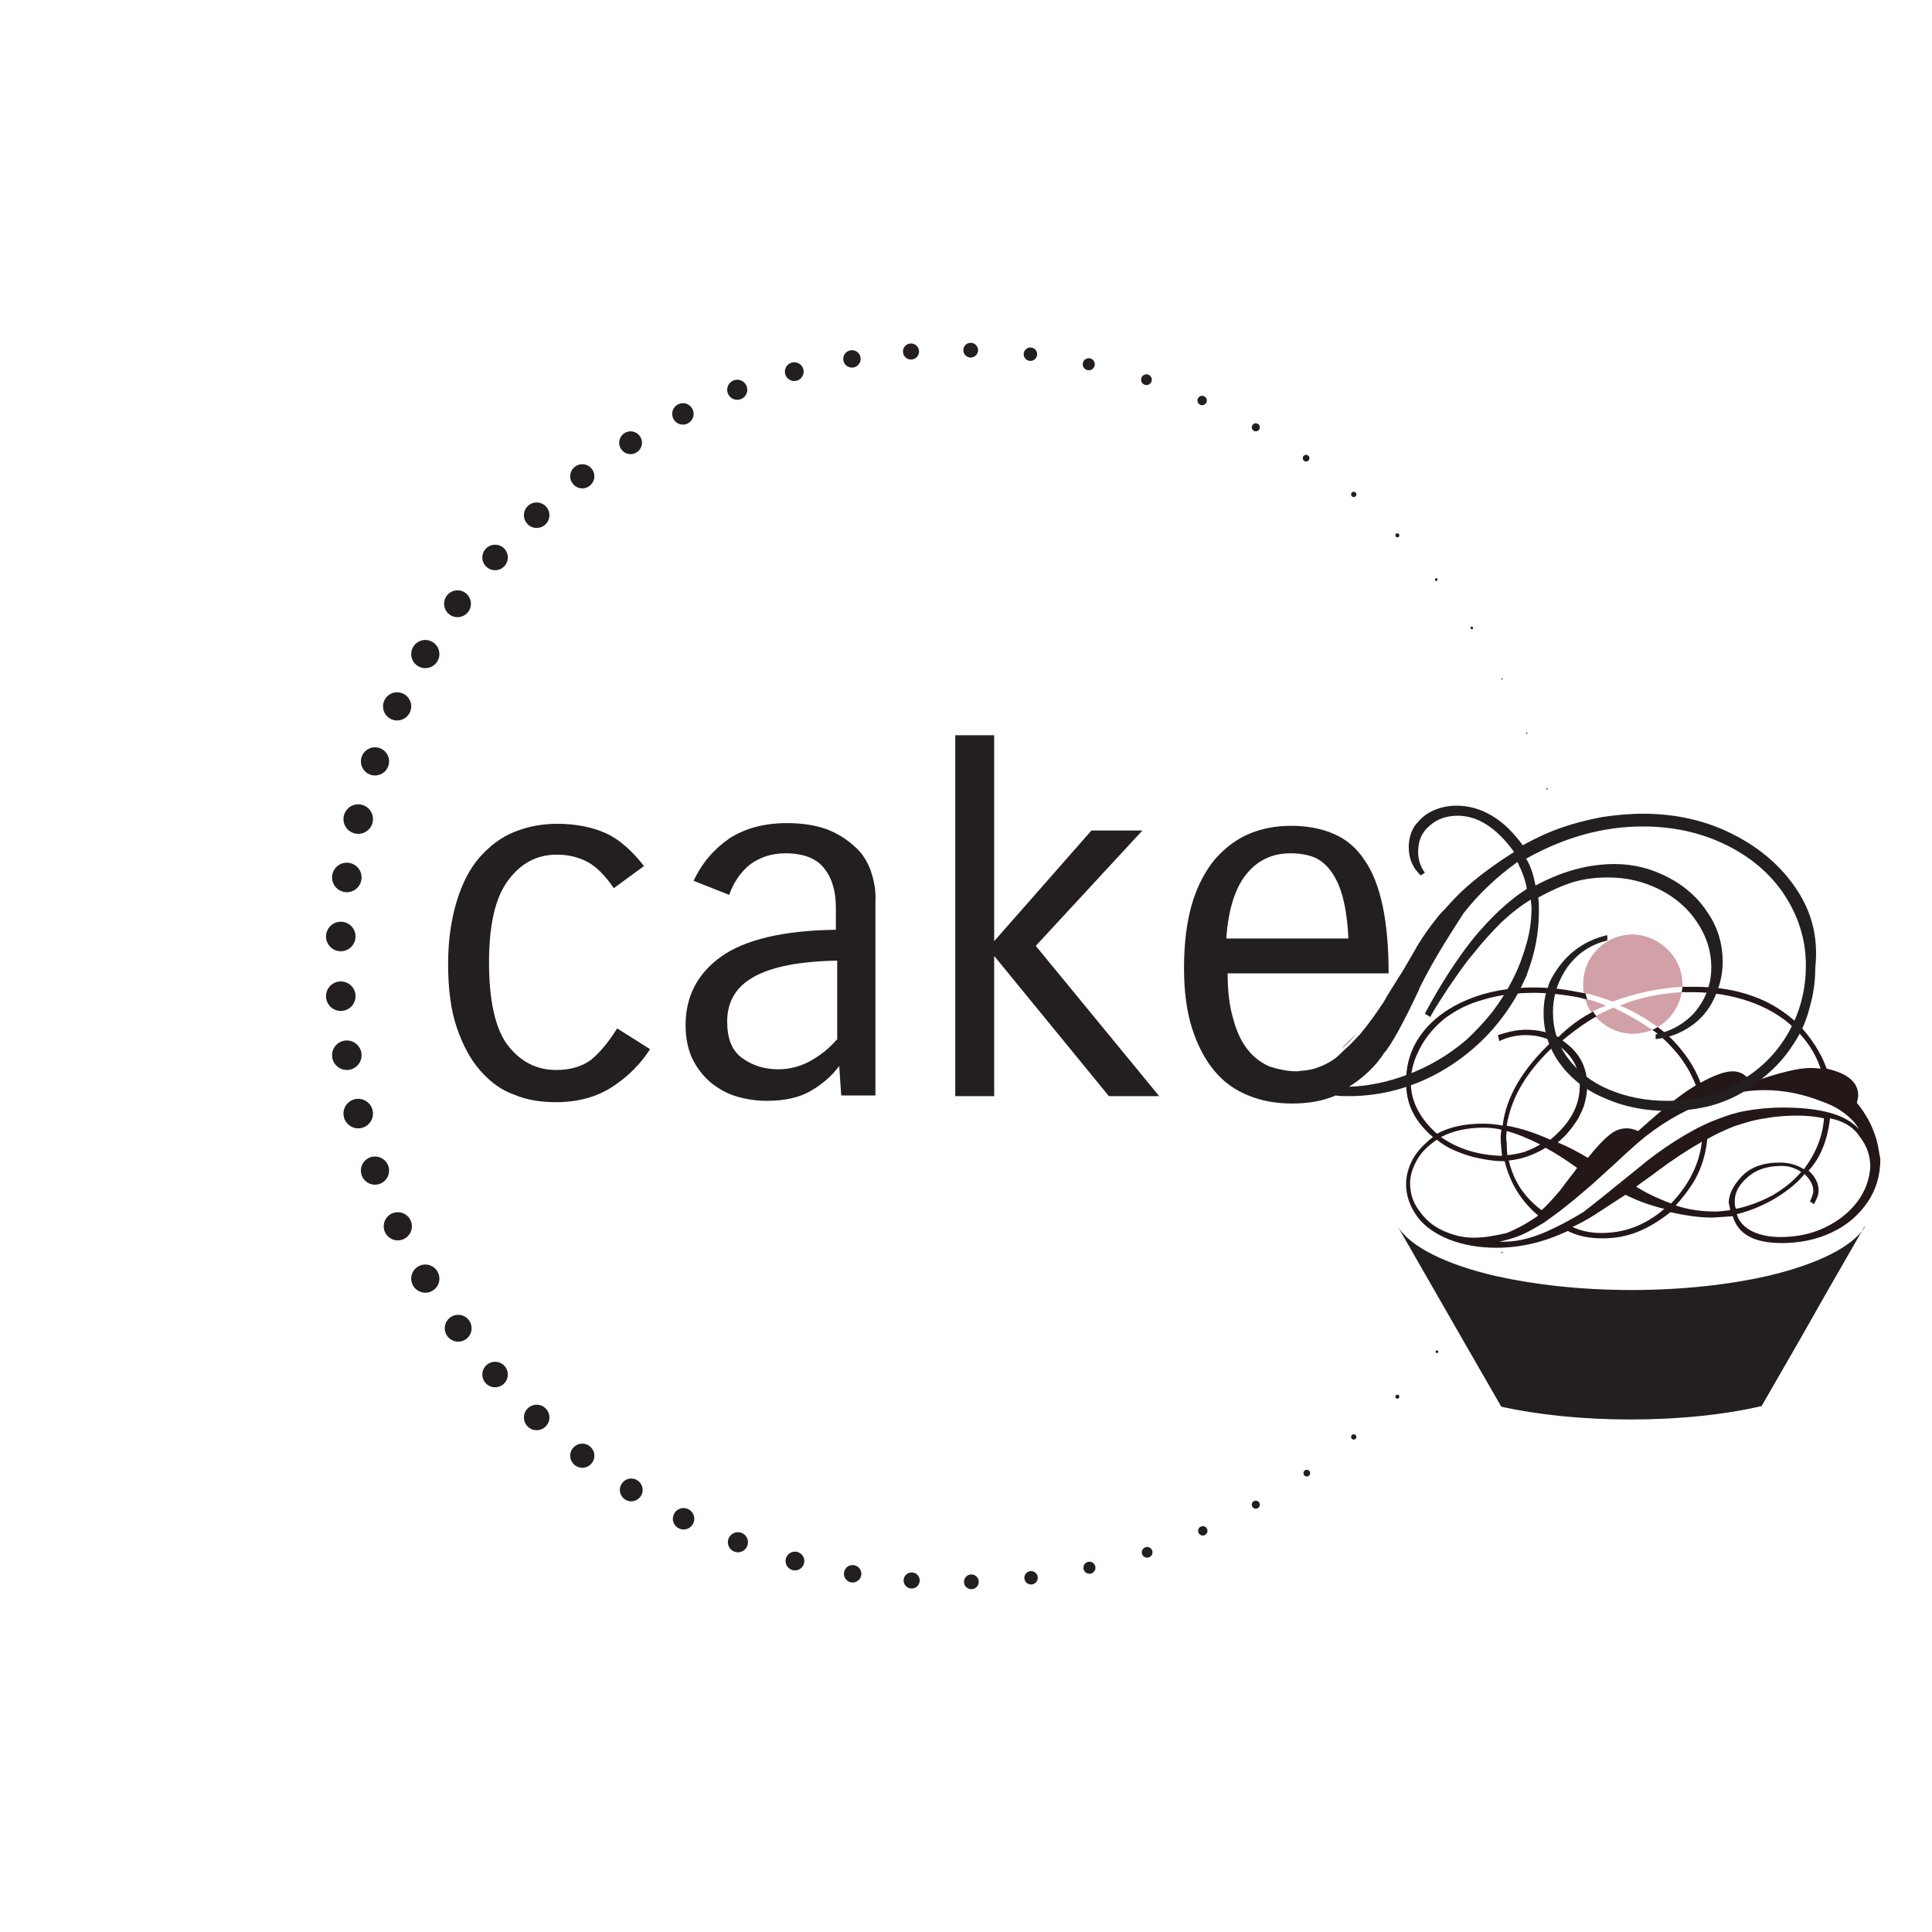
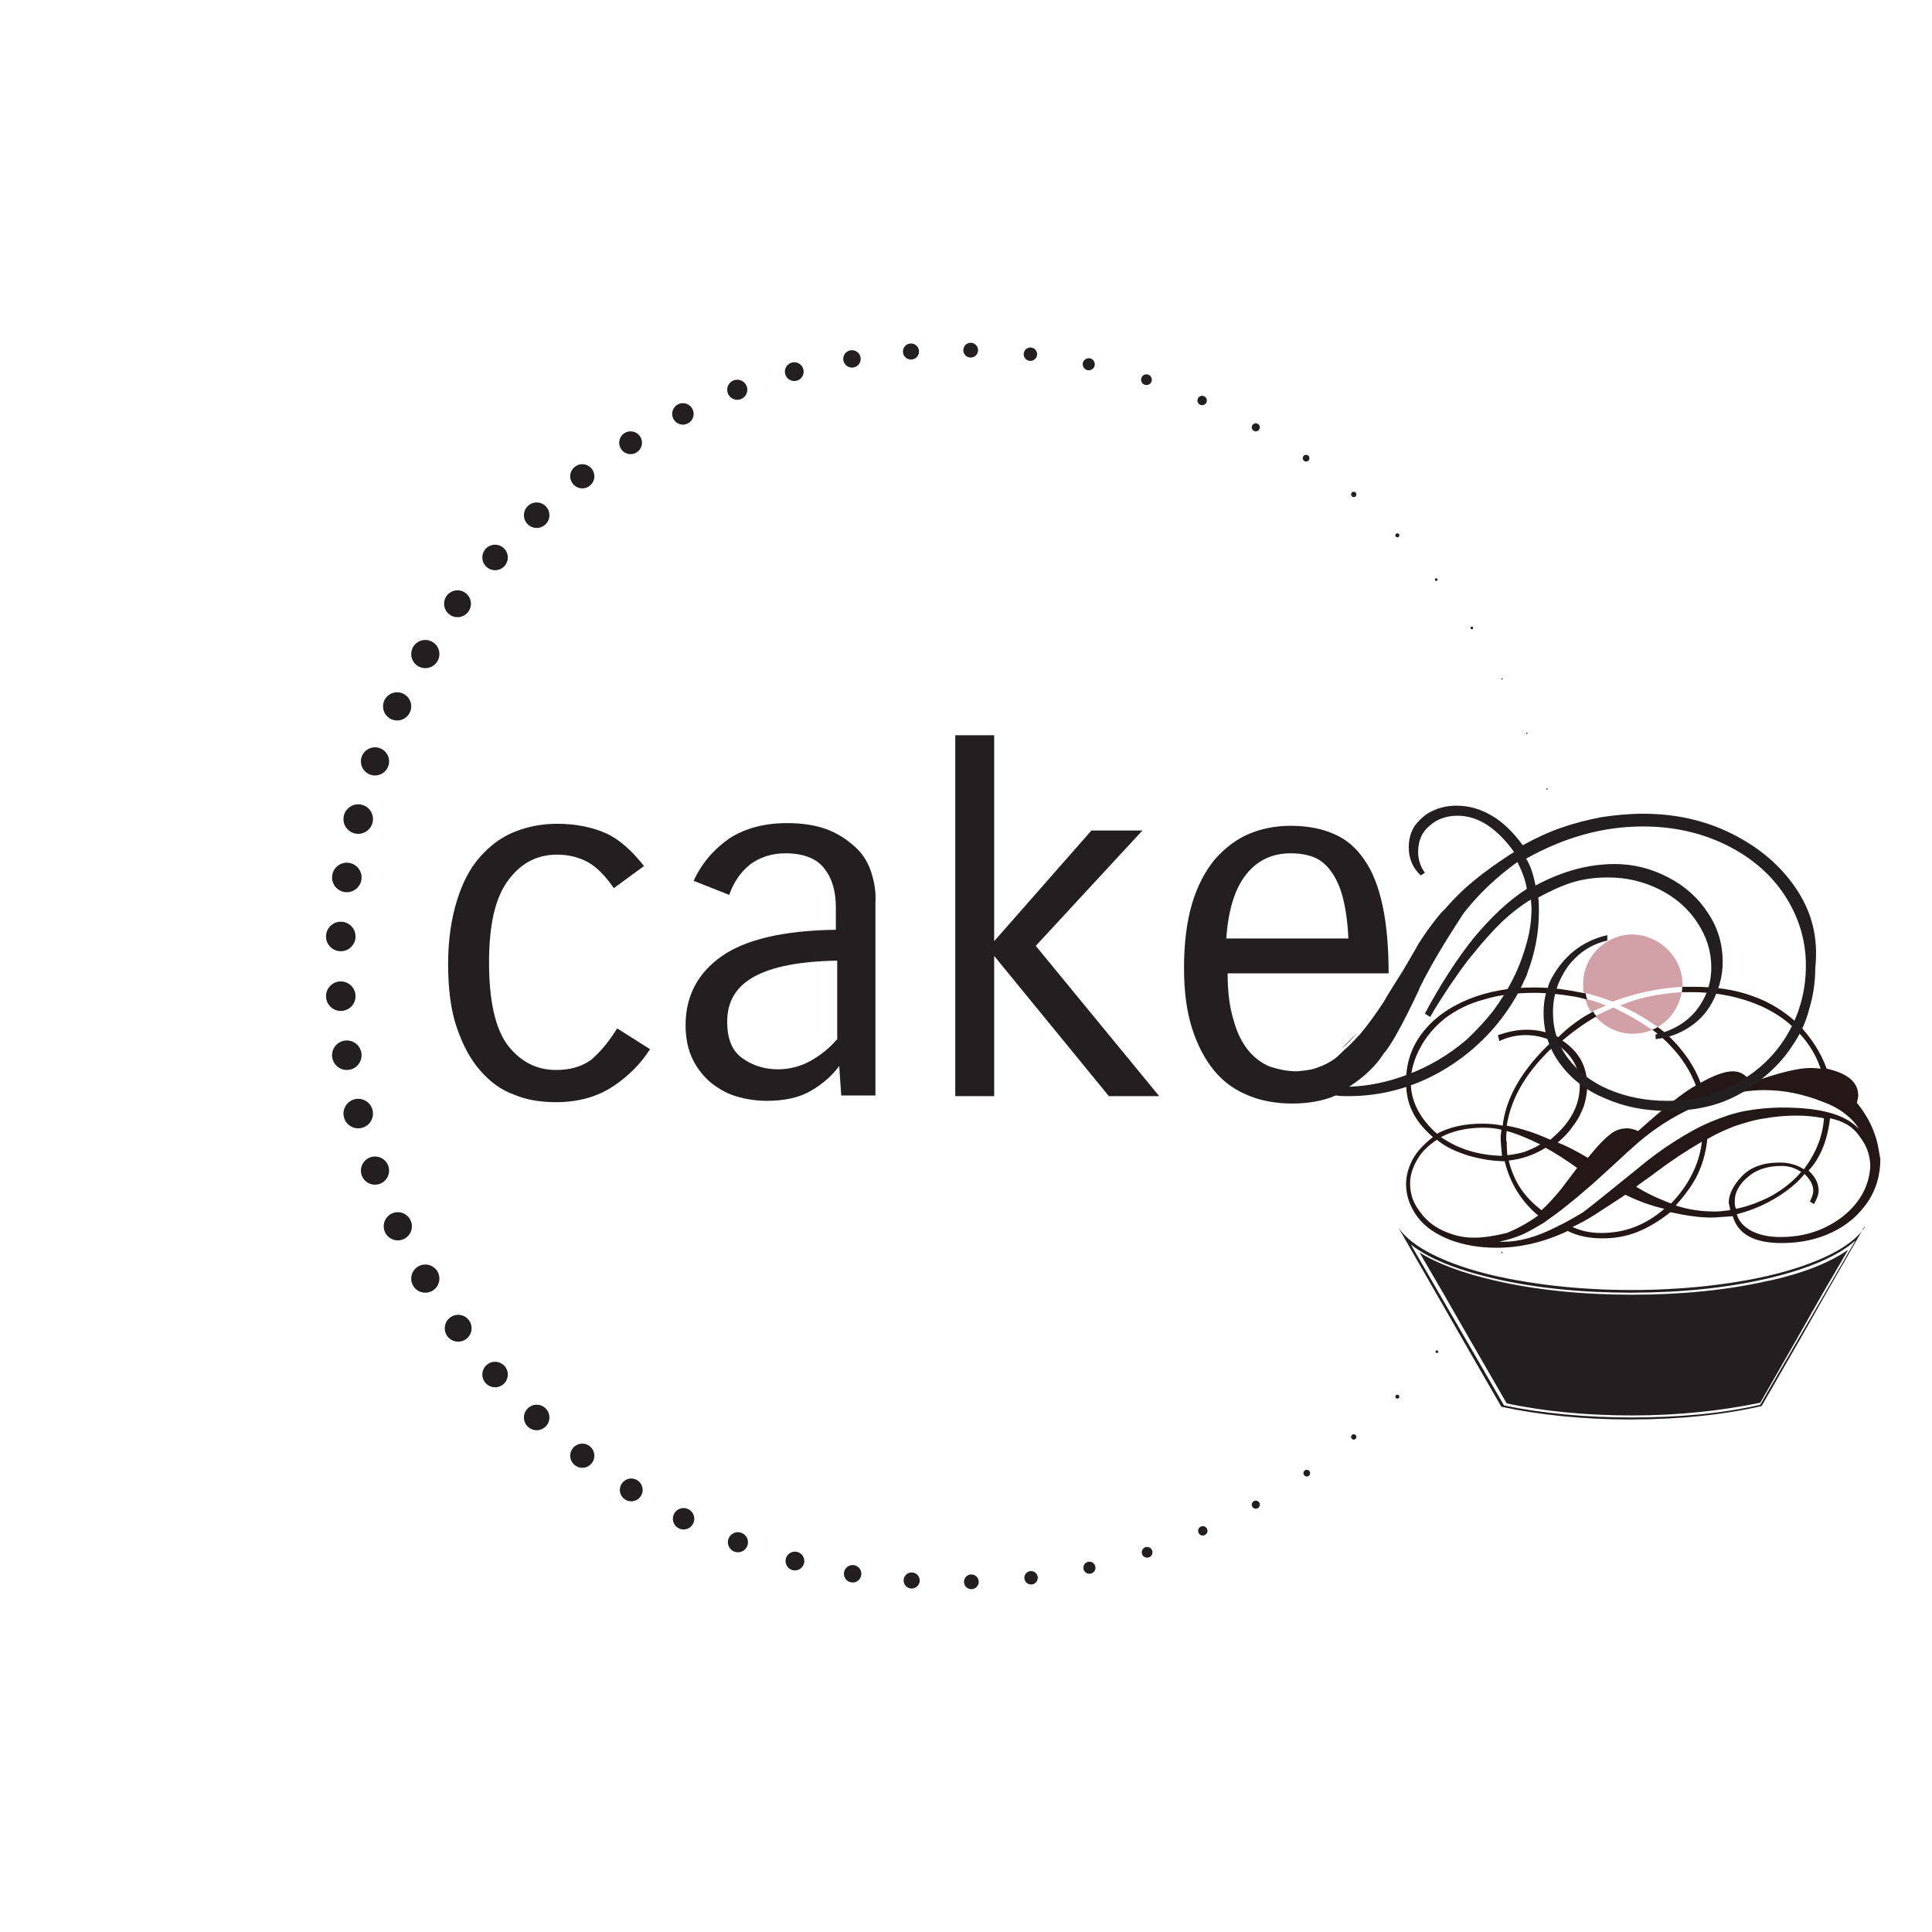
- <svg xmlns="http://www.w3.org/2000/svg" version="1.1" id="Layer_1" x="0px" y="0px" viewBox="0 0 288 288" enable-background="new 0 0 288 288" xml:space="preserve">
-   <g>
-     <path fill="#231F20" d="M92,153.3c-1.3,2.1-2.6,3.6-3.9,4.7c-1.4,1-3.1,1.5-5.2,1.5c-3,0-5.4-1.3-7.3-3.8   c-1.8-2.5-2.7-6.6-2.7-12.2s0.9-9.6,2.8-12.2c1.9-2.6,4.3-3.9,7.3-3.9c1.8,0,3.3,0.4,4.6,1.1c1.3,0.7,2.6,2,3.9,3.9l4.5-3.3   c-1.8-2.3-3.7-4-5.7-4.9c-2-0.9-4.5-1.4-7.2-1.4c-2.3,0-4.4,0.4-6.4,1.2c-2,0.8-3.7,2.1-5.2,3.8c-1.5,1.7-2.6,3.9-3.4,6.5   c-0.8,2.6-1.3,5.7-1.3,9.4c0,3.7,0.4,6.9,1.3,9.5s2,4.7,3.5,6.4c1.5,1.7,3.1,2.9,5.1,3.6c1.9,0.8,4,1.1,6.2,1.1   c3.3,0,6.1-0.8,8.4-2.3c2.3-1.5,4.2-3.4,5.6-5.6L92,153.3z" />
-     <path fill="#231F20" d="M129.8,129.8c-0.5-1.4-1.3-2.7-2.5-3.7c-1.1-1-2.5-1.9-4.1-2.5c-1.7-0.6-3.6-0.9-5.9-0.9   c-3.4,0-6.3,0.8-8.6,2.3c-2.3,1.6-4.1,3.7-5.3,6.3l5.3,2.1c0.7-2,1.8-3.5,3.2-4.6c1.4-1,3.1-1.6,5.2-1.6c2.7,0,4.7,0.8,5.8,2.3   c1.2,1.5,1.7,3.5,1.7,5.8v3.3c-7.9,0.1-13.6,1.5-17.1,4c-3.5,2.5-5.3,5.9-5.3,10.2c0,2.1,0.4,3.8,1.1,5.2c0.7,1.4,1.7,2.6,2.8,3.5   c1.2,0.9,2.4,1.6,3.9,2c1.4,0.4,2.9,0.6,4.3,0.6c2.7,0,4.9-0.5,6.6-1.5c1.7-1,3.1-2.2,4.2-3.7l0.3,4.4h5.1v-28.8   C130.6,132.8,130.3,131.3,129.8,129.8z M124.7,155c-1.1,1.3-2.4,2.3-3.8,3.1c-1.4,0.8-3.1,1.3-4.9,1.3c-2.1,0-3.9-0.6-5.4-1.7   c-1.5-1.1-2.2-2.9-2.2-5.4c0-3,1.3-5.2,4-6.7s6.8-2.3,12.4-2.4V155z" />
-     <path fill="#231F20" d="M154.4,141l15.9-17.2h-7.6l-14.5,16.5v-30.7h-5.8v53.8h5.8v-20.9l17.1,20.9h7.5L154.4,141z" />
-     <path fill="#231F20" d="M200,156.3c0.8-0.6,1.5-1.4,2.3-2.3L200,156.3z" />
+ <svg xmlns="http://www.w3.org/2000/svg" viewBox="0 0 288 288" enable-background="new 0 0 288 288">
+   <g fill="#231F20">
+     <path d="M92 153.3c-1.3 2.1-2.6 3.6-3.9 4.7-1.4 1-3.1 1.5-5.2 1.5-3 0-5.4-1.3-7.3-3.8-1.8-2.5-2.7-6.6-2.7-12.2s.9-9.6 2.8-12.2c1.9-2.6 4.3-3.9 7.3-3.9 1.8 0 3.3.4 4.6 1.1 1.3.7 2.6 2 3.9 3.9l4.5-3.3c-1.8-2.3-3.7-4-5.7-4.9-2-.9-4.5-1.4-7.2-1.4-2.3 0-4.4.4-6.4 1.2-2 .8-3.7 2.1-5.2 3.8-1.5 1.7-2.6 3.9-3.4 6.5-.8 2.6-1.3 5.7-1.3 9.4s.4 6.9 1.3 9.5 2 4.7 3.5 6.4c1.5 1.7 3.1 2.9 5.1 3.6 1.9.8 4 1.1 6.2 1.1 3.3 0 6.1-.8 8.4-2.3 2.3-1.5 4.2-3.4 5.6-5.6l-4.9-3.1zM129.8 129.8c-.5-1.4-1.3-2.7-2.5-3.7-1.1-1-2.5-1.9-4.1-2.5-1.7-.6-3.6-.9-5.9-.9-3.4 0-6.3.8-8.6 2.3-2.3 1.6-4.1 3.7-5.3 6.3l5.3 2.1c.7-2 1.8-3.5 3.2-4.6 1.4-1 3.1-1.6 5.2-1.6 2.7 0 4.7.8 5.8 2.3 1.2 1.5 1.7 3.5 1.7 5.8v3.3c-7.9.1-13.6 1.5-17.1 4-3.5 2.5-5.3 5.9-5.3 10.2 0 2.1.4 3.8 1.1 5.2.7 1.4 1.7 2.6 2.8 3.5 1.2.9 2.4 1.6 3.9 2 1.4.4 2.9.6 4.3.6 2.7 0 4.9-.5 6.6-1.5 1.7-1 3.1-2.2 4.2-3.7l.3 4.4h5.1v-28.8c.1-1.7-.2-3.2-.7-4.7zm-5.1 25.2c-1.1 1.3-2.4 2.3-3.8 3.1-1.4.8-3.1 1.3-4.9 1.3-2.1 0-3.9-.6-5.4-1.7-1.5-1.1-2.2-2.9-2.2-5.4 0-3 1.3-5.2 4-6.7s6.8-2.3 12.4-2.4v11.8zM154.4 141l15.9-17.2h-7.6l-14.5 16.5v-30.7h-5.8v53.8h5.8v-20.9l17.1 20.9h7.5l-18.4-22.4zM200 156.3c.8-.6 1.5-1.4 2.3-2.3l-2.3 2.3z" />
  </g>
-   <g>
-     <path fill="#D2A1A7" d="M239.4,149.9c-0.7,0.3-1.5,0.6-2.2,1c-0.4-0.6-0.7-1.3-0.9-2C237.4,149.1,238.4,149.5,239.4,149.9z" />
-     <path fill="#D2A1A7" d="M245.8,153.2c0.2,0.1,0.3,0.2,0.5,0.3c-0.9,0.4-1.9,0.6-2.9,0.6c-2.2,0-4.2-1-5.6-2.6   c0.9-0.5,1.8-0.9,2.7-1.3C242.4,151.1,244.2,152.1,245.8,153.2z" />
-     <path fill="#D2A1A7" d="M241.5,149.9c2.8-1.2,5.9-1.8,9.2-2c-0.4,2.2-1.7,4.1-3.6,5.2c-0.1-0.1-0.3-0.2-0.4-0.3   C245.1,151.7,243.4,150.7,241.5,149.9z" />
-     <path fill="#D2A1A7" d="M250.8,146.7c0,0.1,0,0.3,0,0.4c-3.5,0.2-6.9,0.9-10.4,2.2c-1.4-0.5-2.8-1-4.3-1.3   c-0.1-0.4-0.1-0.8-0.1-1.3c0-4.1,3.3-7.4,7.4-7.4C247.4,139.4,250.8,142.7,250.8,146.7z" />
-     <g>
-       <path fill="#231718" d="M279.7,169.8c-0.3-1-0.7-2-1.2-2.9c-0.5-0.9-1.1-1.8-1.7-2.5c0.1-0.5,0.2-0.8,0.2-1.1c0-2-1.6-3.3-4.7-4    c-0.9-2.5-2.4-4.7-4.2-6.6c-1.9-1.8-4.2-3.3-6.8-4.2c-2.7-1-5.6-1.4-8.8-1.4c-0.6,0-1.1,0-1.7,0c0,0.3-0.1,0.5-0.1,0.8    c0.5,0,1.1,0,1.6,0c3.1,0,5.9,0.5,8.5,1.4c2.6,0.9,4.8,2.2,6.6,3.9s3.2,3.7,4,6.1c-0.9-0.1-1.4-0.1-1.5-0.1    c-1.8,0-4.8,0.7-8.9,2.2c-0.6-1.1-1.5-1.7-2.7-1.7c-1.2,0-2.8,0.6-4.8,1.7c-0.6-1.6-1.5-3.2-2.7-4.7c-1.1-1.4-2.3-2.6-3.7-3.6    c-0.3,0.2-0.5,0.3-0.8,0.4c1.4,1,2.6,2.2,3.7,3.5c1.2,1.5,2.1,3,2.8,4.8c-1.8,1-4.6,3.2-8.6,6.8c-0.7-0.3-1.2-0.4-1.7-0.4    c-0.9,0-1.8,0.3-2.6,1c-0.9,0.7-1.9,1.8-3.2,3.4c-1.5-0.9-3-1.7-4.5-2.3c1-0.8,1.8-1.7,2.4-2.6c0.7-0.9,1.1-1.8,1.5-2.8    c0.3-1,0.5-2,0.5-3c0-2.9-1.2-5.1-3.7-6.8c1.8-1.5,3.5-2.7,5.1-3.6c-0.2-0.2-0.4-0.5-0.5-0.7c-1.8,0.9-3.6,2.2-5.2,3.8    c-0.7-0.4-1.4-0.6-2.2-0.8c-0.8-0.2-1.7-0.3-2.6-0.3c-1.3,0-2.7,0.3-4.2,0.8l0.2,0.9c1.2-0.6,2.6-0.9,3.9-0.9c1.4,0,2.8,0.3,4,0.9    c-4.4,4.1-6.9,8.3-7.4,12.6c-0.9-0.2-1.9-0.3-3-0.3c-2.7,0-4.9,0.5-6.8,1.5c-2.6-2.3-3.9-4.9-3.9-7.7c0-1.7,0.5-3.4,1.4-5.1    c0.9-1.7,2.2-3.2,3.7-4.4c1.6-1.2,3.5-2.2,5.8-2.8c2.3-0.7,4.8-1,7.5-1c1.9,0,3.8,0.2,5.6,0.5c0.8,0.1,1.5,0.3,2.3,0.5    c-0.1-0.3-0.2-0.6-0.2-0.9c-0.5-0.1-1-0.2-1.6-0.3c-2-0.4-4.1-0.6-6.2-0.6c-3.6,0-6.9,0.6-9.8,1.8c-2.9,1.2-5.2,2.9-6.8,5    c-1.6,2.1-2.4,4.5-2.4,7.2c0,1.7,0.3,3.2,0.9,4.4c0.6,1.3,1.6,2.6,3.1,3.9c-1.4,1.1-2.4,2.2-3,3.3c-0.6,1.1-1,2.4-1,3.7    c0,1.8,0.6,3.4,1.7,4.9c1.1,1.5,2.8,2.6,4.8,3.4c2.1,0.8,4.4,1.2,7,1.2c3.5,0,7-0.8,10.6-2.5c1.6,0.8,3.3,1.1,5.2,1.1    c1.8,0,3.6-0.3,5.3-1c1.7-0.7,3.3-1.7,4.8-2.9c2.3,0.5,4.3,0.8,6.1,0.8c0.6,0,1.6-0.1,3.2-0.2c0.8,2.7,3.2,4,7.3,4    c2.7,0,5.2-0.5,7.5-1.6c2.3-1.1,4-2.6,5.3-4.5c1.3-1.9,1.9-4.1,1.9-6.4C280.1,171.8,280,170.8,279.7,169.8z M235.1,174.1    c-0.8,1.1-1.7,2.2-2.5,3.3c-1.1,1.3-2,2.3-2.8,3c-1.2-0.9-2.2-1.9-3.1-3.2c-0.8-1.2-1.4-2.6-1.8-4.2c1.9-0.2,3.7-0.8,5.5-1.9    C231.7,171.8,233.3,172.8,235.1,174.1z M232,155.6c2.3,1.6,3.5,3.6,3.5,6.2c0,3.1-1.5,5.7-4.4,8.1c-2.2-1-4.3-1.7-6.5-2.1    C225.3,163.4,227.8,159.4,232,155.6z M224.6,168.6c1.5,0.4,3.2,1.1,5,2c-0.8,0.5-1.6,0.8-2.3,1.1c-0.7,0.2-1.6,0.4-2.6,0.5    c-0.1-1.1-0.1-1.8-0.1-2C224.5,170.1,224.5,169.5,224.6,168.6z M221.1,168.1c1,0,1.9,0.1,2.7,0.3c0,0.4-0.1,0.7-0.1,1.2    c0,0.6,0.1,1.5,0.2,2.7c-3.5-0.1-6.5-1-9.1-2.8C216.5,168.6,218.7,168.1,221.1,168.1z M219.7,184.5c-1.7,0-3.2-0.4-4.7-1.1    c-1.5-0.7-2.6-1.7-3.5-3c-0.9-1.2-1.3-2.6-1.3-4c0-1.2,0.4-2.4,1.1-3.6c0.7-1.2,1.7-2.1,2.9-2.9c1.3,1.1,2.9,1.8,4.8,2.4    c1.8,0.5,3.6,0.8,5.3,0.8c0.8,3.3,2.5,6,5,8.1c-1.7,1.2-3.2,2-4.7,2.6C222.9,184.2,221.3,184.5,219.7,184.5z M231.8,183    c-2.8,1.4-5.3,2.1-7.6,2.1h-0.7c1.4-0.3,2.6-0.7,3.5-1.1c0.9-0.4,1.9-1,3.1-1.7c1.1-0.8,2.4-1.7,3.6-2.7c1.3-1,2.5-2.1,3.7-3.1    c1.2-1.1,2.3-2.1,3.3-3s1.8-1.7,2.4-2.2c2.9-2.7,6.1-4.8,9.7-6.4c3.6-1.6,7-2.4,10.2-2.4c3,0,5.8,0.6,8.6,1.7    c1.4,0.5,2.5,1.1,3.4,1.8c0.9,0.7,1.6,1.4,2.1,2.3c-2-2.2-5.8-3.2-11.4-3.2c-2,0-3.8,0.2-5.5,0.5c-1.7,0.3-3.4,0.9-5.1,1.6    c-1.7,0.7-3.5,1.7-5.4,2.9c-1.9,1.2-3.8,2.6-5.7,4.2c-4.2,3.4-6.8,5.5-8,6.4C235,181.3,233.5,182.2,231.8,183z M238.7,183.8    c-1.6,0-3-0.3-4.3-0.9c1.1-0.5,2.2-1.1,3.3-1.8c1.1-0.7,2.6-1.7,4.6-3c1.8,0.9,3.7,1.6,5.8,2.1    C245.2,182.7,242.1,183.8,238.7,183.8z M243.9,176.9c0.4-0.3,0.9-0.7,1.5-1.1c0.6-0.4,1.1-0.8,1.5-1.1c2.4-1.8,4.7-3.3,6.8-4.5    c-0.4,3.3-1.9,6.4-4.6,9.2C246.7,178.5,245,177.6,243.9,176.9z M257.9,180.4c-0.8,0.1-1.6,0.2-2.2,0.2c-2.2,0-4.1-0.3-5.9-0.9    c1.5-1.7,2.6-3.2,3.3-4.7c0.7-1.5,1.2-3.2,1.4-5.2c1.2-0.7,2.5-1.3,4-1.9c1.5-0.5,3.1-1,4.7-1.2c1.6-0.3,3.2-0.4,4.7-0.4    c1.2,0,2.5,0.1,4,0.4c-0.2,2.7-1.2,5.2-3,7.6c-1.1-0.7-2.3-1-3.6-1c-2.5,0-4.4,0.7-5.7,2.1c-1.3,1.4-1.9,2.7-1.9,3.9    C257.8,179.7,257.9,180.1,257.9,180.4z M258.6,179c0-1.2,0.6-2.4,1.9-3.5c1.2-1.1,2.9-1.7,5.1-1.7c1,0,2,0.3,2.9,0.9    c-1.2,1.4-2.6,2.5-4.3,3.5c-1.7,0.9-3.5,1.6-5.4,2C258.6,179.9,258.6,179.5,258.6,179z M276.9,179.1c-1.2,1.6-2.8,2.9-4.9,3.9    c-2.1,1-4.3,1.4-6.6,1.4c-1.7,0-3.1-0.3-4.3-0.9c-1.1-0.6-1.9-1.4-2.2-2.5c1.2-0.3,2.4-0.7,3.7-1.3c1.3-0.6,2.5-1.3,3.6-2.1    c1.1-0.8,2-1.6,2.8-2.6c0.5,0.5,0.8,0.9,1,1.3c0.2,0.4,0.3,0.8,0.3,1.2c0,0.5-0.2,1-0.5,1.6l0.6,0.4c0.4-0.7,0.7-1.4,0.7-2    c0-1.1-0.5-2.1-1.5-3c1.7-1.8,2.8-4.4,3.2-7.8c1.9,0.4,3.4,1.2,4.4,2.7c1.1,1.4,1.6,2.9,1.6,4.5    C278.7,175.7,278.1,177.5,276.9,179.1z" />
-     </g>
-     <g>
-       <path fill="#231F20" d="M243.2,211.3c-6.7,0-13.3-0.6-19-1.8l-13.9-24c2.6,2.1,6.9,3.8,12.5,5.1c6,1.4,13,2.1,20.3,2.1    c7.3,0,14.3-0.7,20.3-2.1c6.1-1.4,10.7-3.4,13.2-5.7l-14.2,24.5C256.9,210.7,250.2,211.3,243.2,211.3z" />
-       <path fill="#231F20" d="M275.5,186.3l-3.8,6.5l-3.8,6.7l-5.5,9.6c-5.7,1.2-12.3,1.9-19.1,1.9c-6.7,0-13.1-0.6-18.7-1.8l-5.6-9.7    l-3.9-6.8l-3.5-6c2.7,1.7,6.5,3.1,11.3,4.2c0,0,0,0,0,0c6,1.4,13.1,2.1,20.4,2.1s14.4-0.7,20.4-2.1c0,0,0,0,0.1,0    C268.8,189.8,272.8,188.2,275.5,186.3 M278,182.9c-1.9,3-7.2,5.6-14.5,7.3h0c-5.7,1.3-12.7,2.1-20.3,2.1s-14.5-0.8-20.3-2.1h0    c-7.3-1.7-12.6-4.3-14.5-7.3l5.8,10.1l3.9,6.8l5.7,9.9v0c5.5,1.2,12.1,1.9,19.2,1.9c7.3,0,14-0.7,19.6-2v0l5.7-9.9l3.8-6.7    l5.8-10.1L278,182.9L278,182.9z" />
-     </g>
+   <path fill="#D2A1A7" d="M239.4 149.9c-.7.3-1.5.6-2.2 1-.4-.6-.7-1.3-.9-2 1.1.2 2.1.6 3.1 1zM245.8 153.2l.5.3c-.9.4-1.9.6-2.9.6-2.2 0-4.2-1-5.6-2.6.9-.5 1.8-.9 2.7-1.3 1.9.9 3.7 1.9 5.3 3zM241.5 149.9c2.8-1.2 5.9-1.8 9.2-2-.4 2.2-1.7 4.1-3.6 5.2l-.4-.3c-1.6-1.1-3.3-2.1-5.2-2.9zM250.8 146.7v.4c-3.5.2-6.9.9-10.4 2.2-1.4-.5-2.8-1-4.3-1.3-.1-.4-.1-.8-.1-1.3 0-4.1 3.3-7.4 7.4-7.4 4 .1 7.4 3.4 7.4 7.4z" />
+   <path fill="#231718" d="M279.7 169.8c-.3-1-.7-2-1.2-2.9-.5-.9-1.1-1.8-1.7-2.5.1-.5.2-.8.2-1.1 0-2-1.6-3.3-4.7-4-.9-2.5-2.4-4.7-4.2-6.6-1.9-1.8-4.2-3.3-6.8-4.2-2.7-1-5.6-1.4-8.8-1.4h-1.7l-.1.8h1.6c3.1 0 5.9.5 8.5 1.4 2.6.9 4.8 2.2 6.6 3.9s3.2 3.7 4 6.1c-.9-.1-1.4-.1-1.5-.1-1.8 0-4.8.7-8.9 2.2-.6-1.1-1.5-1.7-2.7-1.7-1.2 0-2.8.6-4.8 1.7-.6-1.6-1.5-3.2-2.7-4.7-1.1-1.4-2.3-2.6-3.7-3.6-.3.2-.5.3-.8.4 1.4 1 2.6 2.2 3.7 3.5 1.2 1.5 2.1 3 2.8 4.8-1.8 1-4.6 3.2-8.6 6.8-.7-.3-1.2-.4-1.7-.4-.9 0-1.8.3-2.6 1-.9.7-1.9 1.8-3.2 3.4-1.5-.9-3-1.7-4.5-2.3 1-.8 1.8-1.7 2.4-2.6.7-.9 1.1-1.8 1.5-2.8.3-1 .5-2 .5-3 0-2.9-1.2-5.1-3.7-6.8 1.8-1.5 3.5-2.7 5.1-3.6-.2-.2-.4-.5-.5-.7-1.8.9-3.6 2.2-5.2 3.8-.7-.4-1.4-.6-2.2-.8-.8-.2-1.7-.3-2.6-.3-1.3 0-2.7.3-4.2.8l.2.9c1.2-.6 2.6-.9 3.9-.9 1.4 0 2.8.3 4 .9-4.4 4.1-6.9 8.3-7.4 12.6-.9-.2-1.9-.3-3-.3-2.7 0-4.9.5-6.8 1.5-2.6-2.3-3.9-4.9-3.9-7.7 0-1.7.5-3.4 1.4-5.1.9-1.7 2.2-3.2 3.7-4.4 1.6-1.2 3.5-2.2 5.8-2.8 2.3-.7 4.8-1 7.5-1 1.9 0 3.8.2 5.6.5.8.1 1.5.3 2.3.5-.1-.3-.2-.6-.2-.9-.5-.1-1-.2-1.6-.3-2-.4-4.1-.6-6.2-.6-3.6 0-6.9.6-9.8 1.8-2.9 1.2-5.2 2.9-6.8 5-1.6 2.1-2.4 4.5-2.4 7.2 0 1.7.3 3.2.9 4.4.6 1.3 1.6 2.6 3.1 3.9-1.4 1.1-2.4 2.2-3 3.3-.6 1.1-1 2.4-1 3.7 0 1.8.6 3.4 1.7 4.9 1.1 1.5 2.8 2.6 4.8 3.4 2.1.8 4.4 1.2 7 1.2 3.5 0 7-.8 10.6-2.5 1.6.8 3.3 1.1 5.2 1.1 1.8 0 3.6-.3 5.3-1 1.7-.7 3.3-1.7 4.8-2.9 2.3.5 4.3.8 6.1.8.6 0 1.6-.1 3.2-.2.8 2.7 3.2 4 7.3 4 2.7 0 5.2-.5 7.5-1.6s4-2.6 5.3-4.5c1.3-1.9 1.9-4.1 1.9-6.4-.2-1-.3-2-.6-3zm-44.6 4.3l-2.5 3.3c-1.1 1.3-2 2.3-2.8 3-1.2-.9-2.2-1.9-3.1-3.2-.8-1.2-1.4-2.6-1.8-4.2 1.9-.2 3.7-.8 5.5-1.9 1.3.7 2.9 1.7 4.7 3zm-3.1-18.5c2.3 1.6 3.5 3.6 3.5 6.2 0 3.1-1.5 5.7-4.4 8.1-2.2-1-4.3-1.7-6.5-2.1.7-4.4 3.2-8.4 7.4-12.2zm-7.4 13c1.5.4 3.2 1.1 5 2-.8.5-1.6.8-2.3 1.1-.7.2-1.6.4-2.6.5-.1-1.1-.1-1.8-.1-2-.1-.1-.1-.7 0-1.6zm-3.5-.5c1 0 1.9.1 2.7.3 0 .4-.1.7-.1 1.2 0 .6.1 1.5.2 2.7-3.5-.1-6.5-1-9.1-2.8 1.7-.9 3.9-1.4 6.3-1.4zm-1.4 16.4c-1.7 0-3.2-.4-4.7-1.1-1.5-.7-2.6-1.7-3.5-3-.9-1.2-1.3-2.6-1.3-4 0-1.2.4-2.4 1.1-3.6.7-1.2 1.7-2.1 2.9-2.9 1.3 1.1 2.9 1.8 4.8 2.4 1.8.5 3.6.8 5.3.8.8 3.3 2.5 6 5 8.1-1.7 1.2-3.2 2-4.7 2.6-1.7.4-3.3.7-4.9.7zm12.1-1.5c-2.8 1.4-5.3 2.1-7.6 2.1h-.7c1.4-.3 2.6-.7 3.5-1.1.9-.4 1.9-1 3.1-1.7 1.1-.8 2.4-1.7 3.6-2.7 1.3-1 2.5-2.1 3.7-3.1 1.2-1.1 2.3-2.1 3.3-3s1.8-1.7 2.4-2.2c2.9-2.7 6.1-4.8 9.7-6.4 3.6-1.6 7-2.4 10.2-2.4 3 0 5.8.6 8.6 1.7 1.4.5 2.5 1.1 3.4 1.8.9.7 1.6 1.4 2.1 2.3-2-2.2-5.8-3.2-11.4-3.2-2 0-3.8.2-5.5.5-1.7.3-3.4.9-5.1 1.6-1.7.7-3.5 1.7-5.4 2.9-1.9 1.2-3.8 2.6-5.7 4.2-4.2 3.4-6.8 5.5-8 6.4-1 .6-2.5 1.5-4.2 2.3zm6.9.8c-1.6 0-3-.3-4.3-.9 1.1-.5 2.2-1.1 3.3-1.8 1.1-.7 2.6-1.7 4.6-3 1.8.9 3.7 1.6 5.8 2.1-2.9 2.5-6 3.6-9.4 3.6zm5.2-6.9c.4-.3.9-.7 1.5-1.1.6-.4 1.1-.8 1.5-1.1 2.4-1.8 4.7-3.3 6.8-4.5-.4 3.3-1.9 6.4-4.6 9.2-2.4-.9-4.1-1.8-5.2-2.5zm14 3.5c-.8.1-1.6.2-2.2.2-2.2 0-4.1-.3-5.9-.9 1.5-1.7 2.6-3.2 3.3-4.7.7-1.5 1.2-3.2 1.4-5.2 1.2-.7 2.5-1.3 4-1.9 1.5-.5 3.1-1 4.7-1.2 1.6-.3 3.2-.4 4.7-.4 1.2 0 2.5.1 4 .4-.2 2.7-1.2 5.2-3 7.6-1.1-.7-2.3-1-3.6-1-2.5 0-4.4.7-5.7 2.1-1.3 1.4-1.9 2.7-1.9 3.9.1.4.2.8.2 1.1zm.7-1.4c0-1.2.6-2.4 1.9-3.5 1.2-1.1 2.9-1.7 5.1-1.7 1 0 2 .3 2.9.9-1.2 1.4-2.6 2.5-4.3 3.5-1.7.9-3.5 1.6-5.4 2-.2-.3-.2-.7-.2-1.2zm18.3.1c-1.2 1.6-2.8 2.9-4.9 3.9-2.1 1-4.3 1.4-6.6 1.4-1.7 0-3.1-.3-4.3-.9-1.1-.6-1.9-1.4-2.2-2.5 1.2-.3 2.4-.7 3.7-1.3 1.3-.6 2.5-1.3 3.6-2.1s2-1.6 2.8-2.6c.5.5.8.9 1 1.3.2.4.3.8.3 1.2 0 .5-.2 1-.5 1.6l.6.4c.4-.7.7-1.4.7-2 0-1.1-.5-2.1-1.5-3 1.7-1.8 2.8-4.4 3.2-7.8 1.9.4 3.4 1.2 4.4 2.7 1.1 1.4 1.6 2.9 1.6 4.5-.1 1.8-.7 3.6-1.9 5.2z" />
+   <g fill="#231F20">
+     <path d="M243.2 211.3c-6.7 0-13.3-.6-19-1.8l-13.9-24c2.6 2.1 6.9 3.8 12.5 5.1 6 1.4 13 2.1 20.3 2.1 7.3 0 14.3-.7 20.3-2.1 6.1-1.4 10.7-3.4 13.2-5.7l-14.2 24.5c-5.5 1.3-12.2 1.9-19.2 1.9zM275.5 186.3l-3.8 6.5-3.8 6.7-5.5 9.6c-5.7 1.2-12.3 1.9-19.1 1.9-6.7 0-13.1-.6-18.7-1.8l-5.6-9.7-3.9-6.8-3.5-6c2.7 1.7 6.5 3.1 11.3 4.2 6 1.4 13.1 2.1 20.4 2.1s14.4-.7 20.4-2.1h.1c5-1.1 9-2.7 11.7-4.6m2.5-3.4c-1.9 3-7.2 5.6-14.5 7.3-5.7 1.3-12.7 2.1-20.3 2.1s-14.5-.8-20.3-2.1c-7.3-1.7-12.6-4.3-14.5-7.3l5.8 10.1 3.9 6.8 5.7 9.9c5.5 1.2 12.1 1.9 19.2 1.9 7.3 0 14-.7 19.6-2l5.7-9.9 3.8-6.7 5.8-10.1h.1z" />
  </g>
-   <g>
-     <g>
-       <path fill="#231F20" d="M234.4,144L234.4,144z" />
-       <circle fill="#231F20" cx="234" cy="152.9" r="0" />
-       <circle fill="#231F20" cx="232.7" cy="161.7" r="0" />
-       <circle fill="#231F20" cx="230.6" cy="170.3" r="0.1" />
-       <circle fill="#231F20" cx="227.7" cy="178.7" r="0.1" />
-       <circle fill="#231F20" cx="223.9" cy="186.7" r="0.1" />
-       <circle fill="#231F20" cx="219.4" cy="194.3" r="0.2" />
-       <circle fill="#231F20" cx="214.2" cy="201.5" r="0.2" />
-       <circle fill="#231F20" cx="208.3" cy="208.2" r="0.3" />
-       <circle fill="#231F20" cx="201.8" cy="214.2" r="0.4" />
-       <circle fill="#231F20" cx="194.8" cy="219.6" r="0.5" />
-       <circle fill="#231F20" cx="187.2" cy="224.3" r="0.6" />
-       <circle fill="#231F20" cx="179.3" cy="228.2" r="0.7" />
-       <circle fill="#231F20" cx="171" cy="231.4" r="0.8" />
-       <circle fill="#231F20" cx="162.4" cy="233.7" r="0.9" />
-       <circle fill="#231F20" cx="153.7" cy="235.2" r="1" />
-       <circle fill="#231F20" cx="144.8" cy="235.8" r="1.1" />
-       <circle fill="#231F20" cx="135.9" cy="235.6" r="1.2" />
-       <circle fill="#231F20" cx="127.1" cy="234.6" r="1.3" />
-       <circle fill="#231F20" cx="118.5" cy="232.7" r="1.4" />
-       <circle fill="#231F20" cx="110" cy="229.9" r="1.5" />
-       <circle fill="#231F20" cx="101.9" cy="226.4" r="1.6" />
-       <circle fill="#231F20" cx="94.1" cy="222.1" r="1.7" />
-       <circle fill="#231F20" cx="86.8" cy="217" r="1.8" />
-       <circle fill="#231F20" cx="80" cy="211.3" r="1.9" />
-       <circle fill="#231F20" cx="73.8" cy="204.9" r="1.9" />
-       <circle fill="#231F20" cx="68.3" cy="198" r="2" />
-       <circle fill="#231F20" cx="63.4" cy="190.6" r="2.1" />
-       <circle fill="#231F20" cx="59.3" cy="182.8" r="2.1" />
-       <circle fill="#231F20" cx="55.9" cy="174.5" r="2.1" />
-       <circle fill="#231F20" cx="53.4" cy="166" r="2.2" />
-       <circle fill="#231F20" cx="51.7" cy="157.3" r="2.2" />
-       <circle fill="#231F20" cx="50.8" cy="148.5" r="2.2" />
-       <circle fill="#231F20" cx="50.8" cy="139.6" r="2.2" />
-       <circle fill="#231F20" cx="51.7" cy="130.8" r="2.2" />
-       <circle fill="#231F20" cx="53.4" cy="122.1" r="2.2" />
-       <circle fill="#231F20" cx="55.9" cy="113.5" r="2.1" />
-       <circle fill="#231F20" cx="59.2" cy="105.3" r="2.1" />
-       <circle fill="#231F20" cx="63.4" cy="97.5" r="2.1" />
-       <circle fill="#231F20" cx="68.2" cy="90" r="2" />
-       <circle fill="#231F20" cx="73.8" cy="83.1" r="1.9" />
-       <circle fill="#231F20" cx="80" cy="76.8" r="1.9" />
-       <circle fill="#231F20" cx="86.8" cy="71" r="1.8" />
-       <circle fill="#231F20" cx="94" cy="66" r="1.7" />
-       <circle fill="#231F20" cx="101.8" cy="61.7" r="1.6" />
-       <circle fill="#231F20" cx="109.9" cy="58.1" r="1.5" />
-       <circle fill="#231F20" cx="118.4" cy="55.4" r="1.4" />
-       <circle fill="#231F20" cx="127" cy="53.5" r="1.3" />
-       <circle fill="#231F20" cx="135.8" cy="52.4" r="1.2" />
-       <circle fill="#231F20" cx="144.7" cy="52.2" r="1.1" />
-       <circle fill="#231F20" cx="153.6" cy="52.8" r="1" />
-       <circle fill="#231F20" cx="162.3" cy="54.3" r="0.9" />
-       <circle fill="#231F20" cx="170.9" cy="56.6" r="0.8" />
-       <circle fill="#231F20" cx="179.2" cy="59.7" r="0.7" />
-       <circle fill="#231F20" cx="187.2" cy="63.7" r="0.6" />
-       <circle fill="#231F20" cx="194.7" cy="68.3" r="0.5" />
-       <circle fill="#231F20" cx="201.8" cy="73.7" r="0.4" />
-       <circle fill="#231F20" cx="208.3" cy="79.8" r="0.3" />
-       <circle fill="#231F20" cx="214.1" cy="86.4" r="0.2" />
-       <circle fill="#231F20" cx="219.4" cy="93.6" r="0.2" />
-       <circle fill="#231F20" cx="223.9" cy="101.2" r="0.1" />
-       <circle fill="#231F20" cx="227.6" cy="109.3" r="0.1" />
-       <circle fill="#231F20" cx="230.6" cy="117.6" r="0.1" />
-       <circle fill="#231F20" cx="232.7" cy="126.2" r="0" />
-       <circle fill="#231F20" cx="234" cy="135" r="0" />
-     </g>
+   <g fill="#231F20">
+     <path d="M234.4 144z" />
+     <circle cx="230.6" cy="170.3" r=".1" />
+     <circle cx="227.7" cy="178.7" r=".1" />
+     <circle cx="223.9" cy="186.7" r=".1" />
+     <circle cx="219.4" cy="194.3" r=".2" />
+     <circle cx="214.2" cy="201.5" r=".2" />
+     <circle cx="208.3" cy="208.2" r=".3" />
+     <circle cx="201.8" cy="214.2" r=".4" />
+     <circle cx="194.8" cy="219.6" r=".5" />
+     <circle cx="187.2" cy="224.3" r=".6" />
+     <circle cx="179.3" cy="228.2" r=".7" />
+     <circle cx="171" cy="231.4" r=".8" />
+     <circle cx="162.4" cy="233.7" r=".9" />
+     <circle cx="153.7" cy="235.2" r="1" />
+     <circle cx="144.8" cy="235.8" r="1.1" />
+     <circle cx="135.9" cy="235.6" r="1.2" />
+     <circle cx="127.1" cy="234.6" r="1.3" />
+     <circle cx="118.5" cy="232.7" r="1.4" />
+     <circle cx="110" cy="229.9" r="1.5" />
+     <circle cx="101.9" cy="226.4" r="1.6" />
+     <circle cx="94.1" cy="222.1" r="1.7" />
+     <circle cx="86.8" cy="217" r="1.8" />
+     <circle cx="80" cy="211.3" r="1.9" />
+     <circle cx="73.8" cy="204.9" r="1.9" />
+     <circle cx="68.3" cy="198" r="2" />
+     <circle cx="63.4" cy="190.6" r="2.1" />
+     <circle cx="59.3" cy="182.8" r="2.1" />
+     <circle cx="55.9" cy="174.5" r="2.1" />
+     <circle cx="53.4" cy="166" r="2.2" />
+     <circle cx="51.7" cy="157.3" r="2.2" />
+     <circle cx="50.8" cy="148.5" r="2.2" />
+     <circle cx="50.8" cy="139.6" r="2.2" />
+     <circle cx="51.7" cy="130.8" r="2.2" />
+     <circle cx="53.4" cy="122.1" r="2.2" />
+     <circle cx="55.9" cy="113.5" r="2.1" />
+     <circle cx="59.2" cy="105.3" r="2.1" />
+     <circle cx="63.4" cy="97.5" r="2.1" />
+     <circle cx="68.2" cy="90" r="2" />
+     <circle cx="73.8" cy="83.1" r="1.9" />
+     <circle cx="80" cy="76.8" r="1.9" />
+     <circle cx="86.8" cy="71" r="1.8" />
+     <circle cx="94" cy="66" r="1.7" />
+     <circle cx="101.8" cy="61.7" r="1.6" />
+     <circle cx="109.9" cy="58.1" r="1.5" />
+     <circle cx="118.4" cy="55.4" r="1.4" />
+     <circle cx="127" cy="53.5" r="1.3" />
+     <circle cx="135.8" cy="52.4" r="1.2" />
+     <circle cx="144.7" cy="52.2" r="1.1" />
+     <circle cx="153.6" cy="52.8" r="1" />
+     <circle cx="162.3" cy="54.3" r=".9" />
+     <circle cx="170.9" cy="56.6" r=".8" />
+     <circle cx="179.2" cy="59.7" r=".7" />
+     <circle cx="187.2" cy="63.7" r=".6" />
+     <circle cx="194.7" cy="68.3" r=".5" />
+     <circle cx="201.8" cy="73.7" r=".4" />
+     <circle cx="208.3" cy="79.8" r=".3" />
+     <circle cx="214.1" cy="86.4" r=".2" />
+     <circle cx="219.4" cy="93.6" r=".2" />
+     <circle cx="223.9" cy="101.2" r=".1" />
+     <circle cx="227.6" cy="109.3" r=".1" />
+     <circle cx="230.6" cy="117.6" r=".1" />
  </g>
-   <g>
-     <path fill="#231F20" d="M267.7,132.4c-2.3-3.4-5.5-6.1-9.5-8.1c-4-2-8.4-3-13.3-3c-2,0-4.1,0.2-6.1,0.5c-2.1,0.4-4.1,0.9-6.1,1.6   c-2,0.7-3.9,1.6-5.7,2.6c-1.4-1.9-2.9-3.4-4.6-4.4c-1.7-1-3.4-1.5-5.3-1.5c-1.3,0-2.6,0.3-3.6,0.8c-1.1,0.5-1.9,1.3-2.6,2.2   c-0.6,0.9-0.9,2-0.9,3.2c0,1.7,0.6,3.1,1.8,4.2l0.6-0.4c-0.7-1-1-2-1-3.1c0-1.6,0.5-2.9,1.7-3.9c1.1-1,2.5-1.5,4.2-1.5   c3,0,5.8,1.8,8.4,5.4c-2.2,1.4-4.2,2.8-6,4.3c-1.6,1.3-3,2.7-4.3,4.2c-0.2,0.2-0.4,0.4-0.6,0.6c-1,1.2-1.9,2.4-2.7,3.6   c-0.4,0.6-0.8,1.2-1.1,1.8c-0.9,1.5-1.7,3-2.5,4.2c-0.8,1.3-1.6,2.5-2.2,3.6c-1.3,2-2.5,3.6-3.5,4.8c-0.1,0.1-0.1,0.2-0.2,0.2   c-0.8,0.9-1.6,1.7-2.3,2.3c-0.4,0.4-0.8,0.8-1.3,1.2c-0.7,0.5-1.6,1-2.5,1.3c-0.7,0.3-1.4,0.4-2.2,0.5c-0.3,0-0.7,0.1-1,0.1   c-1.4,0-2.7-0.3-4-0.7c-1.2-0.5-2.3-1.3-3.2-2.4c-0.9-1.1-1.7-2.6-2.2-4.5c-0.6-1.9-0.9-4.2-0.9-7H207c0-3.9-0.3-7.3-0.9-10.1   c-0.6-2.8-1.5-5.1-2.7-6.8c-1.2-1.8-2.7-3.1-4.6-3.9c-1.8-0.8-4-1.2-6.4-1.2c-2.2,0-4.3,0.4-6.2,1.2c-1.9,0.8-3.6,2.1-5.1,3.8   c-1.4,1.7-2.6,3.9-3.4,6.6c-0.8,2.7-1.2,5.9-1.2,9.6c0,3.5,0.4,6.5,1.2,9c0.8,2.5,1.9,4.6,3.3,6.3c1.4,1.7,3.1,2.9,5.1,3.7   c1.9,0.8,4.1,1.2,6.5,1.2c2.5,0,4.7-0.4,6.5-1.2c0.7,0.1,1.3,0.1,1.9,0.1c5,0,9.7-1.3,14-3.8s7.9-6,10.5-10.2   c0.7-1.1,1.2-2.1,1.7-3.2c0.2-0.4,0.4-0.8,0.5-1.2c1.1-2.9,1.7-5.9,1.7-9.1c0-0.8,0-1.5-0.1-2.1c1.8-1,3.6-1.8,5.2-2.3   c1.7-0.5,3.4-0.7,5.2-0.7c2.8,0,5.3,0.6,7.7,1.8c2.4,1.2,4.3,2.9,5.6,4.9c1.4,2.1,2.1,4.3,2.1,6.7c0,2.5-0.8,4.6-2.3,6.5   c-1.5,1.8-3.6,3-6,3.5v0.7c1.9-0.2,3.6-0.8,5.2-1.9c1.5-1,2.7-2.4,3.5-4.1c0.8-1.7,1.3-3.5,1.3-5.5c0-2.6-0.7-5.1-2.2-7.3   c-1.4-2.2-3.4-4-5.9-5.3c-2.5-1.3-5.1-2-8-2c-3.8,0-7.7,1-11.8,3.2c-0.3-1.5-0.7-2.9-1.4-4c5.7-3.2,11.5-4.8,17.4-4.8   c4.5,0,8.6,0.9,12.3,2.7c3.7,1.8,6.7,4.3,8.8,7.5c2.1,3.2,3.2,6.7,3.2,10.5c0,3.7-0.9,7.1-2.7,10.2c-1.8,3.1-4.3,5.5-7.5,7.3   c-3.2,1.8-6.7,2.7-10.5,2.7c-3.2,0-6.1-0.6-8.7-1.7c-2.6-1.1-4.6-2.7-6.1-4.7c-1.5-2-2.2-4.3-2.2-6.8c0-2.6,0.8-4.8,2.2-6.8   c1.5-2,3.4-3.3,5.9-3.9v-0.8c-1.8,0.4-3.5,1.2-4.9,2.3c-1.4,1.1-2.5,2.5-3.4,4.1c-0.2,0.4-0.4,0.8-0.5,1.2c-0.5,1.3-0.7,2.6-0.7,4   c0,2.8,0.8,5.3,2.4,7.5c1.6,2.2,3.8,4,6.7,5.2c2.9,1.3,6,1.9,9.5,1.9c2.8,0,5.4-0.4,7.7-1.2c2.3-0.8,4.5-2.1,6.5-3.8   c1.7-1.4,3.1-2.9,4.2-4.6c1.2-1.7,2.1-3.6,2.6-5.6c0.6-2,0.9-4,0.9-6.1C271.1,139.6,270,135.8,267.7,132.4z M185.8,130.3   c1.7-2.1,3.9-3.1,6.6-3.1c1.3,0,2.5,0.2,3.5,0.6c1,0.4,1.9,1.2,2.6,2.2c0.7,1,1.3,2.3,1.7,3.9c0.4,1.6,0.7,3.6,0.8,6h-18.2   C183.1,135.6,184.1,132.4,185.8,130.3z M228.2,134.1c0,0.4,0.1,0.8,0.1,1.2c0,1.7-0.2,3.4-0.7,5.2c-0.5,1.8-1.1,3.5-2,5.3   c-0.9,1.8-1.9,3.4-3.1,5c-1.2,1.5-2.5,2.9-3.9,4.2c-2.7,2.3-5.6,4-8.8,5.2c-2.9,1.1-5.8,1.7-8.7,1.8c0,0,0,0,0,0   c2.2-1.4,4-3.1,5.2-5c0,0,0,0,0,0c0,0,0-0.1,0.1-0.1v0c1-1.2,2.6-4,5.1-9.3c0-0.1,0.1-0.2,0.1-0.3c2.3-4.7,5.4-9.3,6.4-10.9v0   c0.1-0.1,0.1-0.2,0.2-0.3c2.2-2.8,4.8-5.3,8-7.6c0.7,1.4,1.2,2.7,1.4,4c-2.8,1.8-5.4,4.3-7.9,7.3c-2.4,3-4.9,6.8-7.3,11.3l0.8,0.5   c0.7-1.3,1.7-2.8,2.8-4.5c1.2-1.7,2.3-3.4,3.6-4.9c1.5-1.9,2.9-3.4,4.2-4.7C225.3,136.1,226.7,135,228.2,134.1z" />
-   </g>
+   <path fill="#231F20" d="M267.7 132.4c-2.3-3.4-5.5-6.1-9.5-8.1s-8.4-3-13.3-3c-2 0-4.1.2-6.1.5-2.1.4-4.1.9-6.1 1.6-2 .7-3.9 1.6-5.7 2.6-1.4-1.9-2.9-3.4-4.6-4.4-1.7-1-3.4-1.5-5.3-1.5-1.3 0-2.6.3-3.6.8-1.1.5-1.9 1.3-2.6 2.2-.6.9-.9 2-.9 3.2 0 1.7.6 3.1 1.8 4.2l.6-.4c-.7-1-1-2-1-3.1 0-1.6.5-2.9 1.7-3.9 1.1-1 2.5-1.5 4.2-1.5 3 0 5.8 1.8 8.4 5.4-2.2 1.4-4.2 2.8-6 4.3-1.6 1.3-3 2.7-4.3 4.2l-.6.6c-1 1.2-1.9 2.4-2.7 3.6-.4.6-.8 1.2-1.1 1.8-.9 1.5-1.7 3-2.5 4.2-.8 1.3-1.6 2.5-2.2 3.6-1.3 2-2.5 3.6-3.5 4.8-.1.1-.1.2-.2.2-.8.9-1.6 1.7-2.3 2.3-.4.4-.8.8-1.3 1.2-.7.5-1.6 1-2.5 1.3-.7.3-1.4.4-2.2.5l-1 .1c-1.4 0-2.7-.3-4-.7-1.2-.5-2.3-1.3-3.2-2.4-.9-1.1-1.7-2.6-2.2-4.5-.6-1.9-.9-4.2-.9-7h24c0-3.9-.3-7.3-.9-10.1-.6-2.8-1.5-5.1-2.7-6.8-1.2-1.8-2.7-3.1-4.6-3.9-1.8-.8-4-1.2-6.4-1.2-2.2 0-4.3.4-6.2 1.2-1.9.8-3.6 2.1-5.1 3.8-1.4 1.7-2.6 3.9-3.4 6.6-.8 2.7-1.2 5.9-1.2 9.6 0 3.5.4 6.5 1.2 9 .8 2.5 1.9 4.6 3.3 6.3 1.4 1.7 3.1 2.9 5.1 3.7 1.9.8 4.1 1.2 6.5 1.2 2.5 0 4.7-.4 6.5-1.2.7.1 1.3.1 1.9.1 5 0 9.7-1.3 14-3.8s7.9-6 10.5-10.2c.7-1.1 1.2-2.1 1.7-3.2.2-.4.4-.8.5-1.2 1.1-2.9 1.7-5.9 1.7-9.1 0-.8 0-1.5-.1-2.1 1.8-1 3.6-1.8 5.2-2.3 1.7-.5 3.4-.7 5.2-.7 2.8 0 5.3.6 7.7 1.8 2.4 1.2 4.3 2.9 5.6 4.9 1.4 2.1 2.1 4.3 2.1 6.7 0 2.5-.8 4.6-2.3 6.5-1.5 1.8-3.6 3-6 3.5v.7c1.9-.2 3.6-.8 5.2-1.9 1.5-1 2.7-2.4 3.5-4.1.8-1.7 1.3-3.5 1.3-5.5 0-2.6-.7-5.1-2.2-7.3-1.4-2.2-3.4-4-5.9-5.3-2.5-1.3-5.1-2-8-2-3.8 0-7.7 1-11.8 3.2-.3-1.5-.7-2.9-1.4-4 5.7-3.2 11.5-4.8 17.4-4.8 4.5 0 8.6.9 12.3 2.7 3.7 1.8 6.7 4.3 8.8 7.5 2.1 3.2 3.2 6.7 3.2 10.5 0 3.7-.9 7.1-2.7 10.2-1.8 3.1-4.3 5.5-7.5 7.3-3.2 1.8-6.7 2.7-10.5 2.7-3.2 0-6.1-.6-8.7-1.7-2.6-1.1-4.6-2.7-6.1-4.7s-2.2-4.3-2.2-6.8c0-2.6.8-4.8 2.2-6.8 1.5-2 3.4-3.3 5.9-3.9v-.8c-1.8.4-3.5 1.2-4.9 2.3-1.4 1.1-2.5 2.5-3.4 4.1-.2.4-.4.8-.5 1.2-.5 1.3-.7 2.6-.7 4 0 2.8.8 5.3 2.4 7.5 1.6 2.2 3.8 4 6.7 5.2 2.9 1.3 6 1.9 9.5 1.9 2.8 0 5.4-.4 7.7-1.2 2.3-.8 4.5-2.1 6.5-3.8 1.7-1.4 3.1-2.9 4.2-4.6 1.2-1.7 2.1-3.6 2.6-5.6.6-2 .9-4 .9-6.1.5-4.7-.6-8.5-2.9-11.9zm-81.9-2.1c1.7-2.1 3.9-3.1 6.6-3.1 1.3 0 2.5.2 3.5.6 1 .4 1.9 1.2 2.6 2.2.7 1 1.3 2.3 1.7 3.9.4 1.6.7 3.6.8 6h-18.2c.3-4.3 1.3-7.5 3-9.6zm42.4 3.8l.1 1.2c0 1.7-.2 3.4-.7 5.2-.5 1.8-1.1 3.5-2 5.3-.9 1.8-1.9 3.4-3.1 5-1.2 1.5-2.5 2.9-3.9 4.2-2.7 2.3-5.6 4-8.8 5.2-2.9 1.1-5.8 1.7-8.7 1.8 2.2-1.4 4-3.1 5.2-5 0 0 0-.1.1-.1 1-1.2 2.6-4 5.1-9.3l.1-.3c2.3-4.7 5.4-9.3 6.4-10.9l.2-.3c2.2-2.8 4.8-5.3 8-7.6.7 1.4 1.2 2.7 1.4 4-2.8 1.8-5.4 4.3-7.9 7.3-2.4 3-4.9 6.8-7.3 11.3l.8.5c.7-1.3 1.7-2.8 2.8-4.5 1.2-1.7 2.3-3.4 3.6-4.9 1.5-1.9 2.9-3.4 4.2-4.7 1.5-1.4 2.9-2.5 4.4-3.4z" />
</svg>
